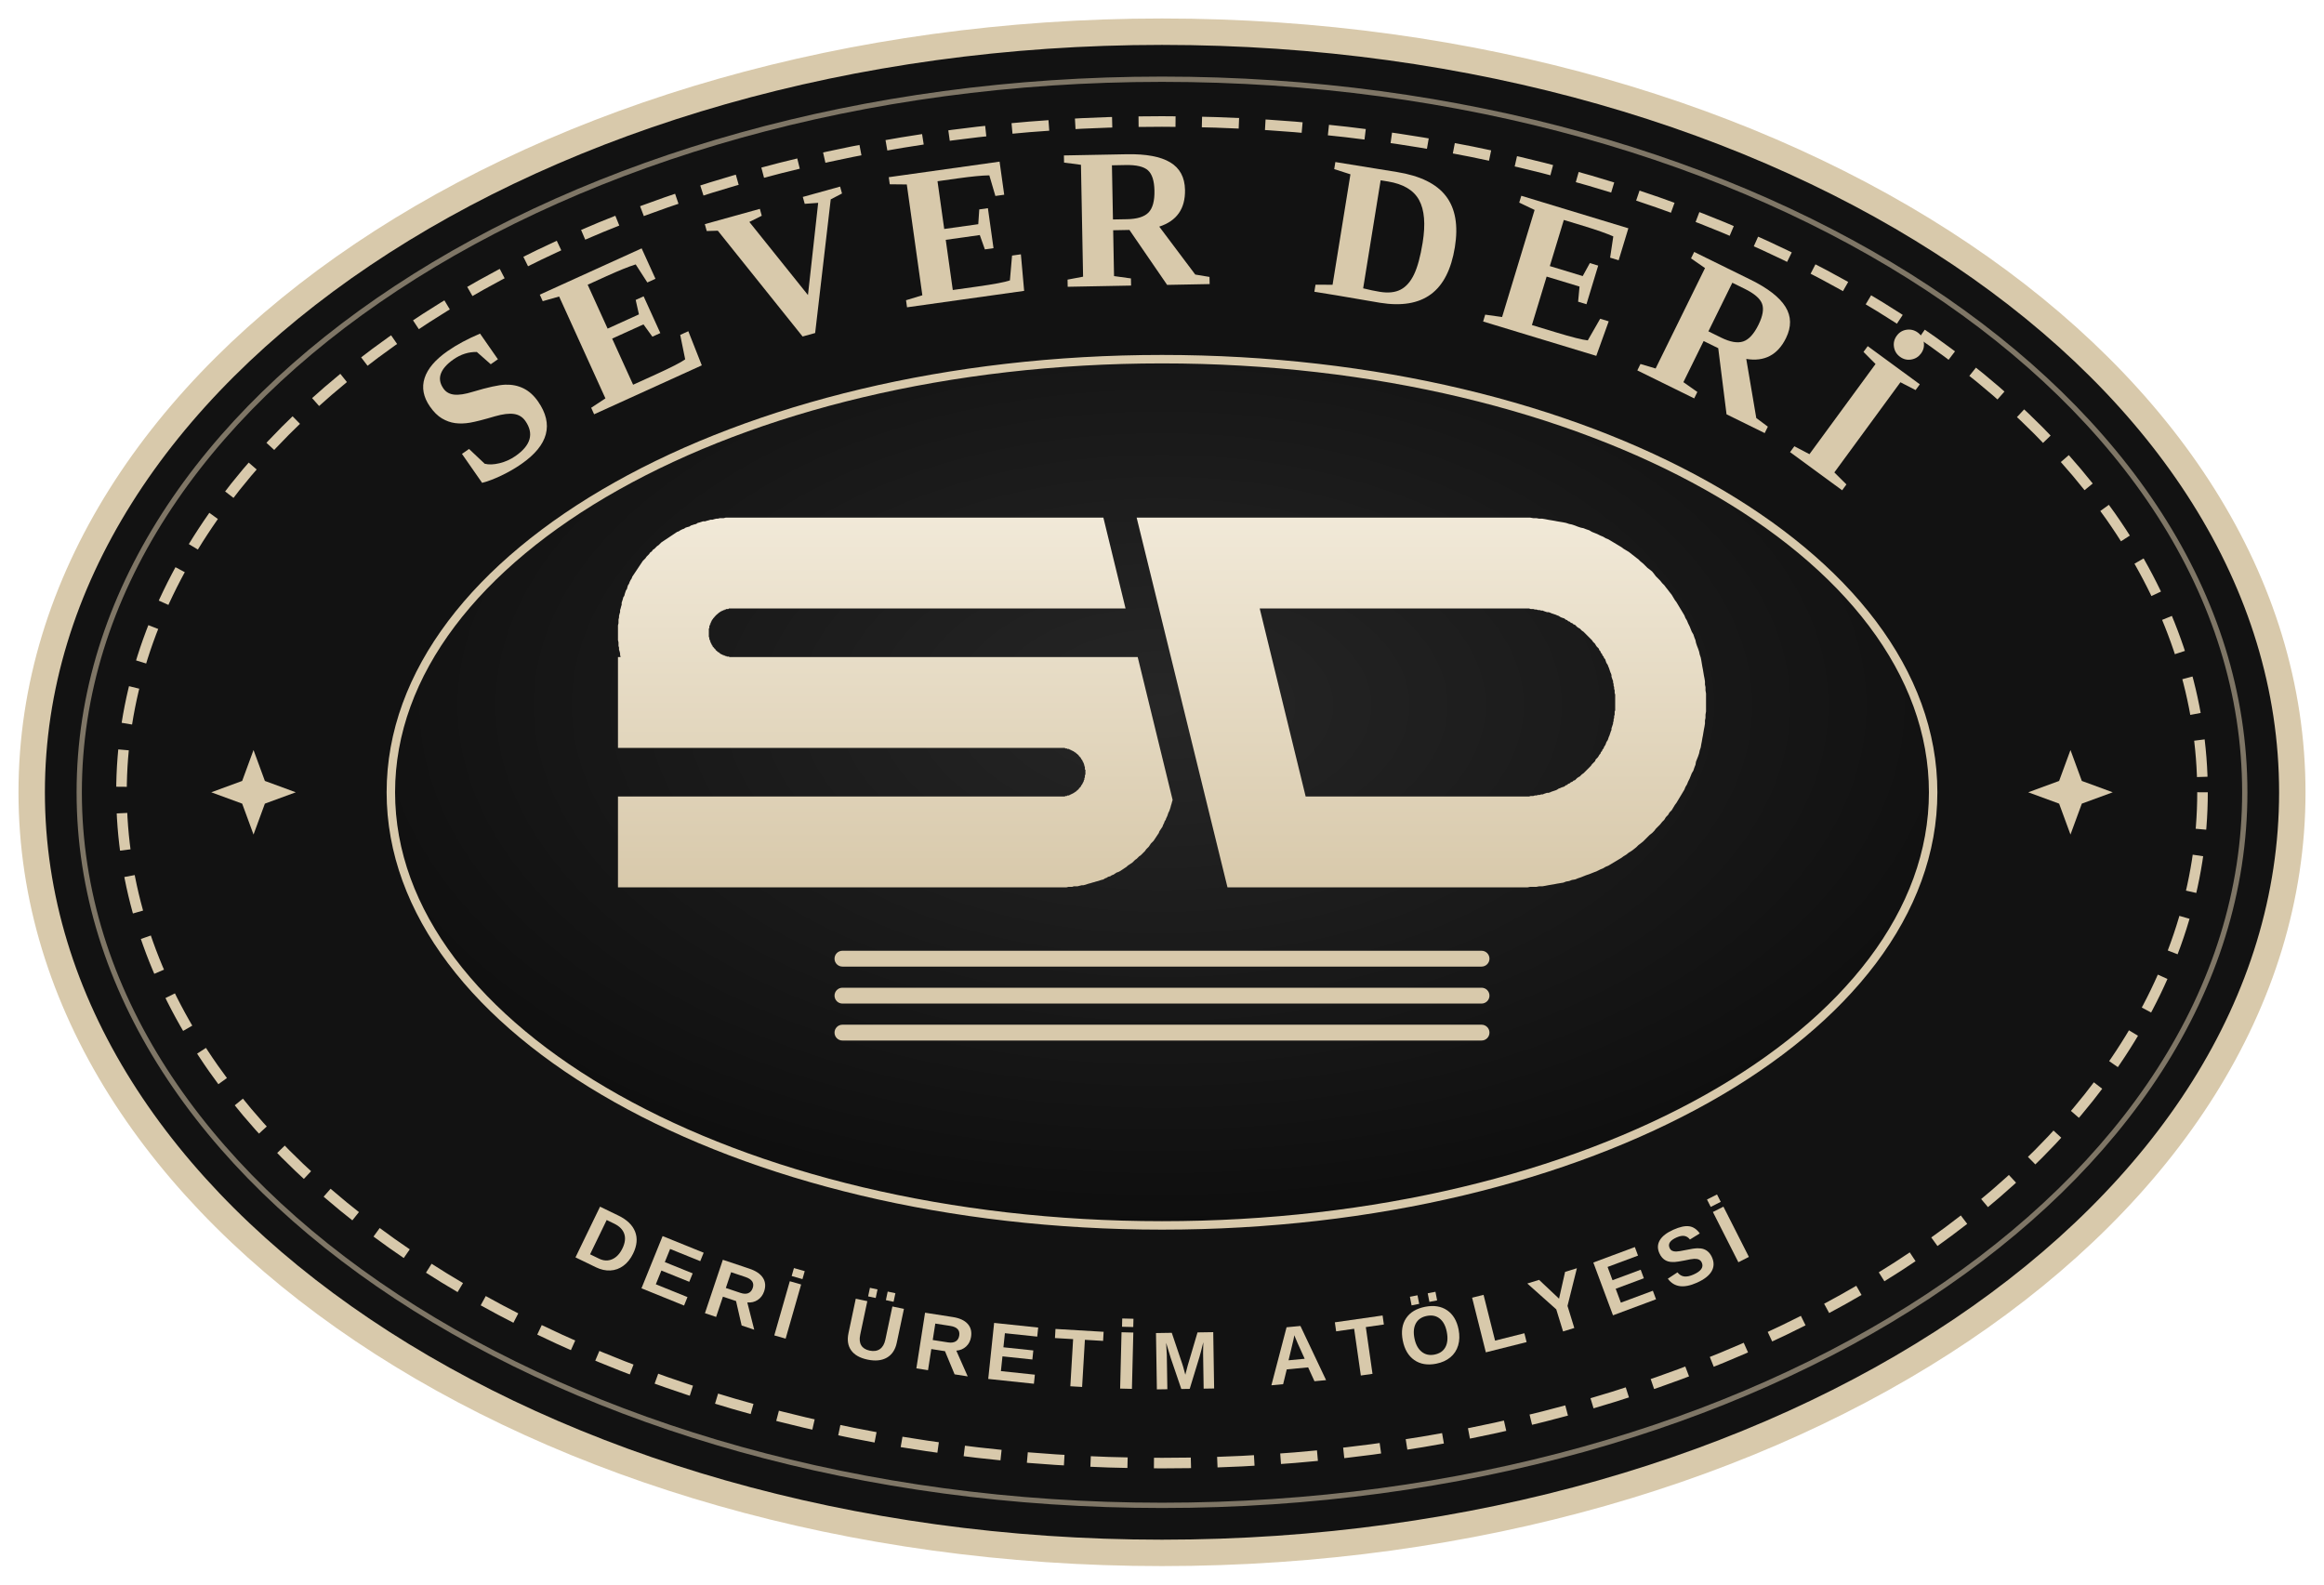
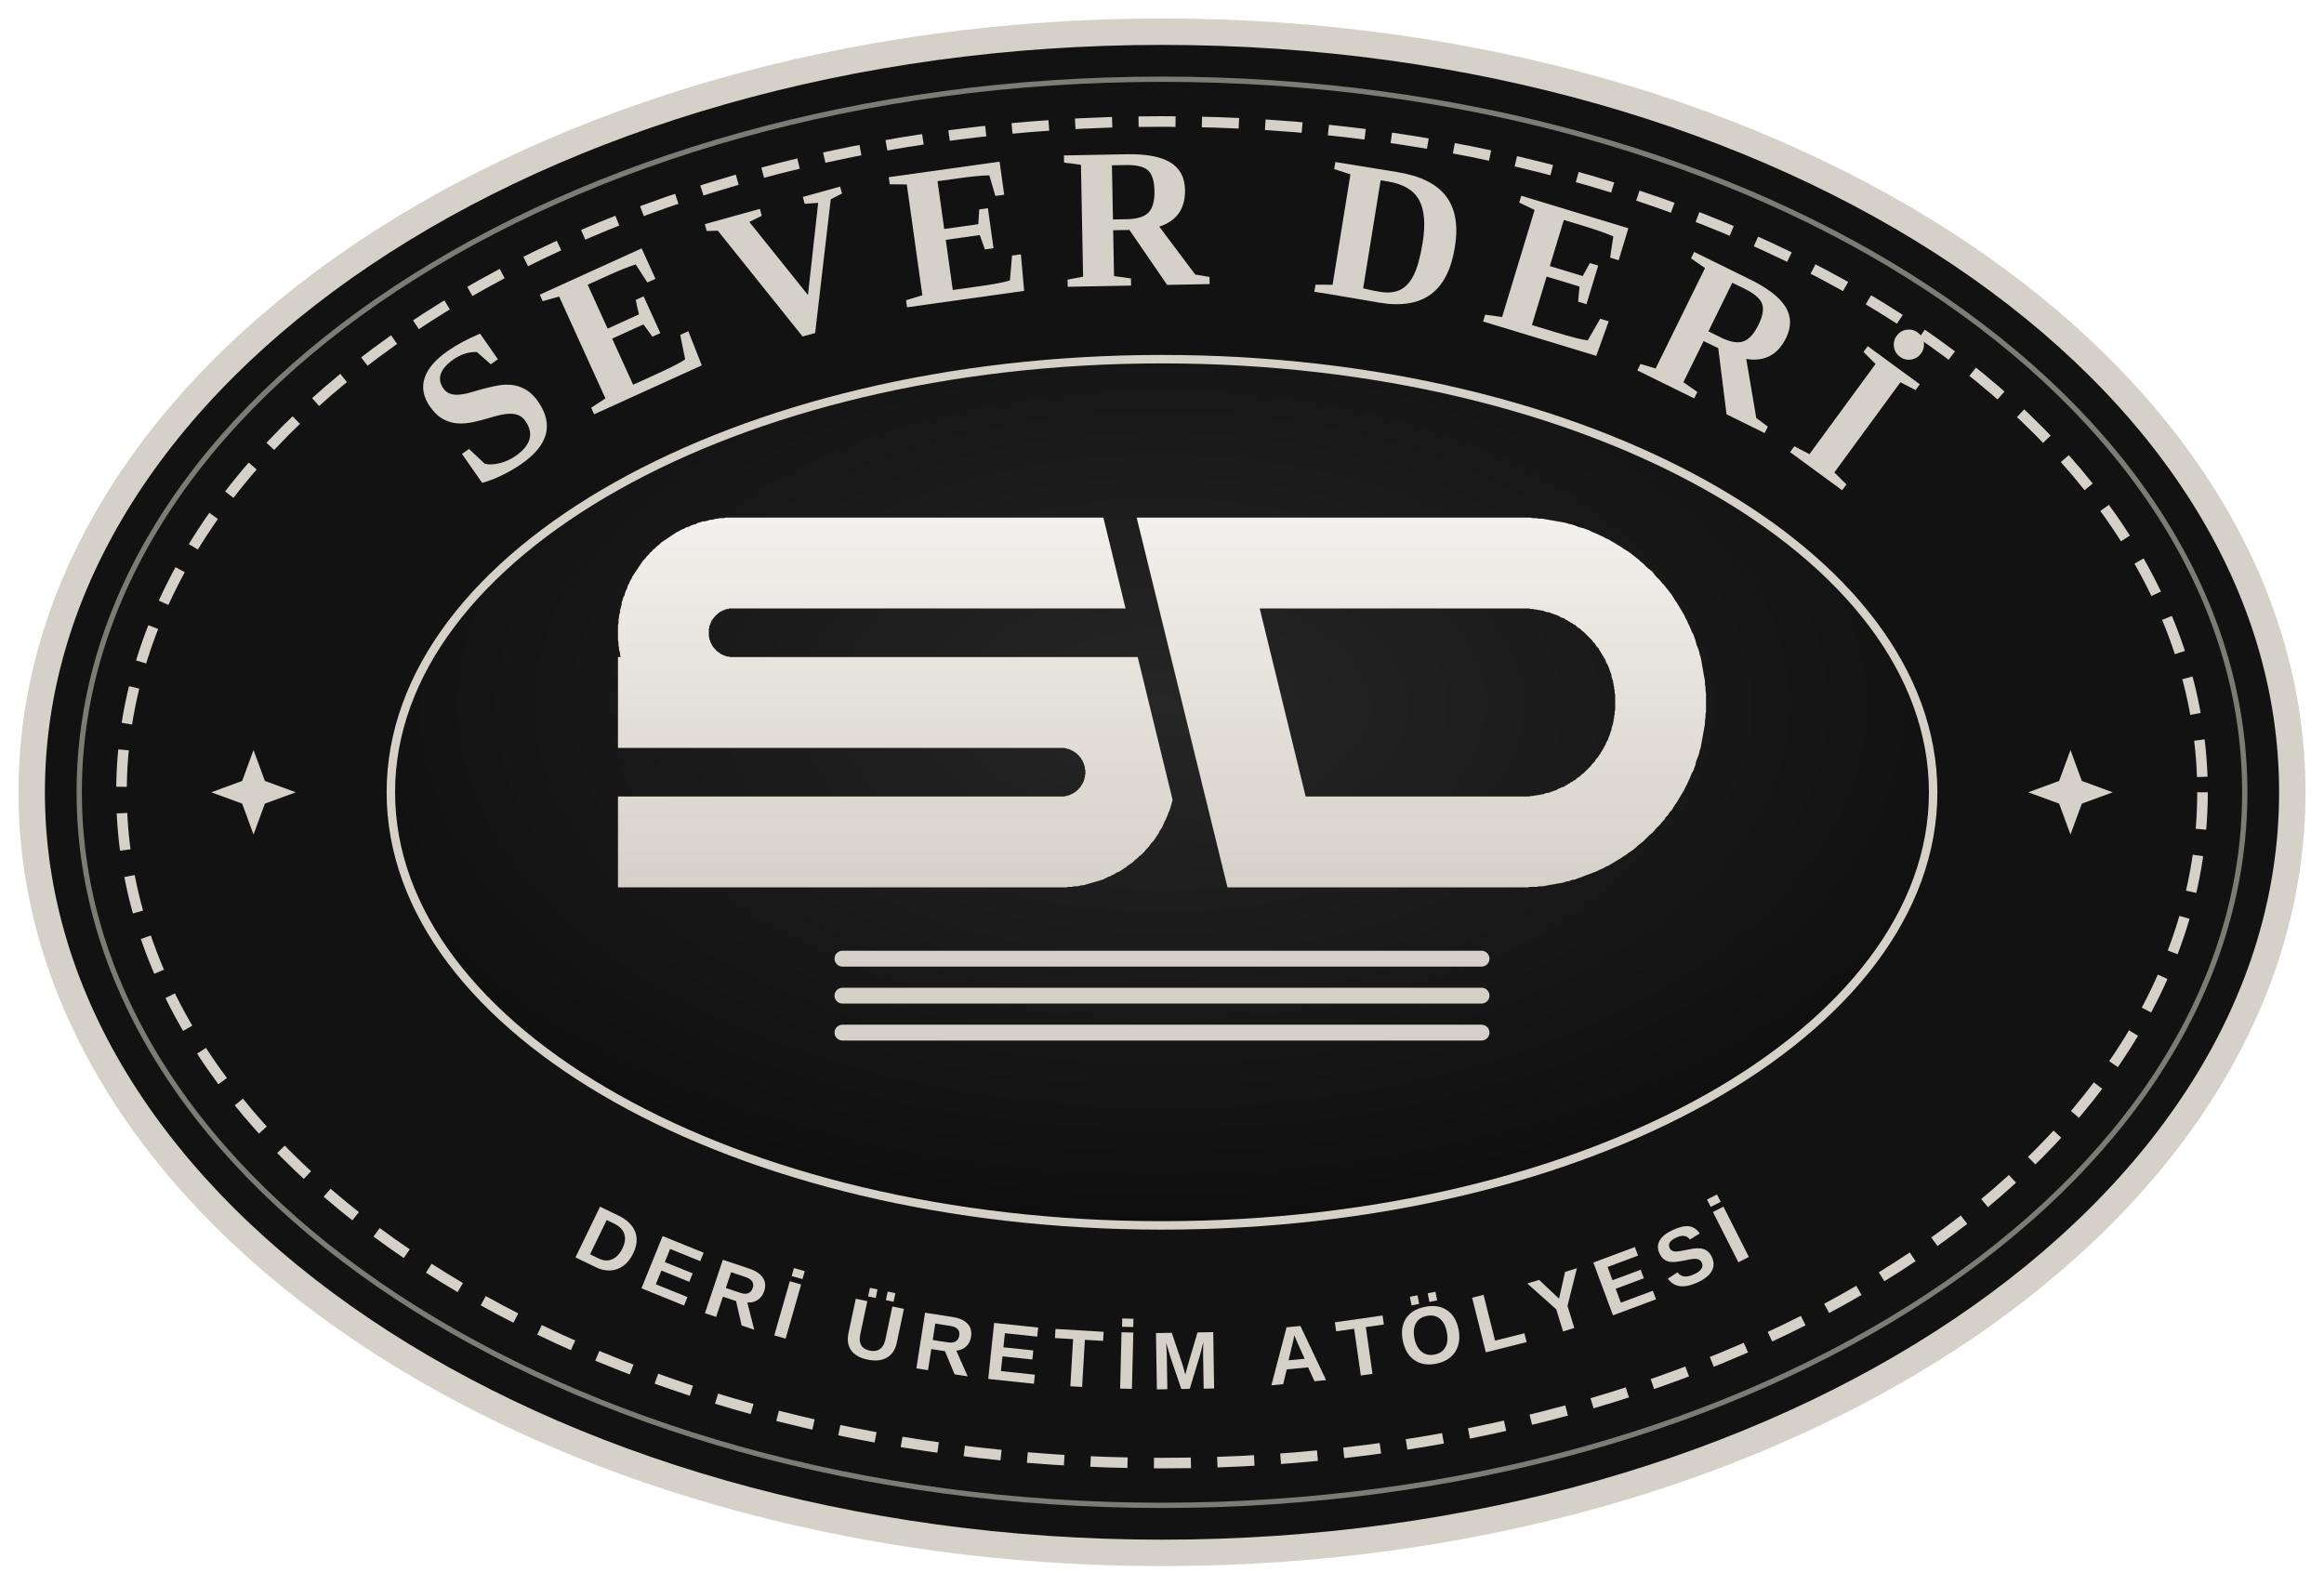
<svg xmlns="http://www.w3.org/2000/svg" viewBox="0 0 440 300" role="img" aria-label="Sever Deri">
  <defs>
    <radialGradient id="g" cx="50%" cy="40%" r="65%">
      <stop offset="0" stop-color="#262626" />
      <stop offset="1" stop-color="#0c0c0c" />
    </radialGradient>
    <linearGradient id="m" x1="0" y1="0" x2="0" y2="1">
-       <stop offset="0" stop-color="#f1e9d8" />
-       <stop offset="1" stop-color="#d8c9ab" />
+       <stop offset="0" stop-color="#f2f0ec" />
+       <stop offset="1" stop-color="#d6d1c8" />
    </linearGradient>
  </defs>
-   <ellipse cx="220" cy="150" rx="214" ry="144" fill="#121212" stroke="#d8c9ab" stroke-width="5" />
-   <ellipse cx="220" cy="150" rx="205" ry="135" fill="none" stroke="#d8c9ab" stroke-width="1" opacity=".55" />
-   <ellipse cx="220" cy="150" rx="197" ry="127" fill="none" stroke="#d8c9ab" stroke-width="2" stroke-dasharray="7 5" />
-   <ellipse cx="220" cy="150" rx="146" ry="82" fill="url(#g)" stroke="#d8c9ab" stroke-width="1.6" />
-   <g fill="#d8c9ab">
+   <ellipse cx="220" cy="150" rx="214" ry="144" fill="#121212" stroke="#d6d1c8" stroke-width="5" />
+   <ellipse cx="220" cy="150" rx="205" ry="135" fill="none" stroke="#d6d1c8" stroke-width="1" opacity=".55" />
+   <ellipse cx="220" cy="150" rx="197" ry="127" fill="none" stroke="#d6d1c8" stroke-width="2" stroke-dasharray="7 5" />
+   <ellipse cx="220" cy="150" rx="146" ry="82" fill="url(#g)" stroke="#d6d1c8" stroke-width="1.6" />
+   <g fill="#d6d1c8">
    <path transform="translate(98.83 87.31) rotate(-34.85) scale(0.01855 -0.01855) translate(-569.5 0)" d="M109 411H197L242 196Q284 147 369.0 114.0Q454 81 545 81Q832 81 832 317Q832 391 777.5 442.0Q723 493 606 533Q434 590 358.5 625.5Q283 661 231.0 709.0Q179 757 148.0 825.5Q117 894 117 994Q117 1171 237.5 1263.5Q358 1356 590 1356Q758 1356 962 1313V994H873L828 1178Q726 1252 590 1252Q467 1252 401.0 1206.5Q335 1161 335 1067Q335 1000 390.0 952.5Q445 905 562 868Q791 793 876.5 737.5Q962 682 1007.0 600.0Q1052 518 1052 407Q1052 -20 549 -20Q434 -20 314.5 -0.5Q195 19 109 51Z" />
    <path transform="translate(123.43 73.46) rotate(-24.44) scale(0.01855 -0.01855) translate(-683.0 0)" d="M35 73 207 100V1242L35 1268V1341H1177V1000H1086L1054 1217Q942 1231 730 1231H522V739H873L904 887H993V475H904L873 627H522V110H775Q1033 110 1113 126L1170 374H1261L1242 0H35Z" />
    <path transform="translate(152.90 62.85) rotate(-15.51) scale(0.01855 -0.01855) translate(-739.5 0)" d="M1456 1341V1268L1329 1241L811 -31H678L133 1241L23 1268V1341H606V1268L467 1241L844 362L1196 1241L1061 1268V1341Z" />
    <path transform="translate(183.63 56.51) rotate(-7.99) scale(0.01855 -0.01855) translate(-683.0 0)" d="M35 73 207 100V1242L35 1268V1341H1177V1000H1086L1054 1217Q942 1231 730 1231H522V739H873L904 887H993V475H904L873 627H522V110H775Q1033 110 1113 126L1170 374H1261L1242 0H35Z" />
    <path transform="translate(214.97 54.05) rotate(-1.09) scale(0.01855 -0.01855) translate(-739.5 0)" d="M523 568V100L695 73V0H48V73L207 100V1242L35 1268V1341H676Q972 1341 1118.0 1250.0Q1264 1159 1264 966Q1264 678 994 596L1352 100L1497 73V0H1063L689 568ZM952 964Q952 1114 890.0 1172.5Q828 1231 663 1231H523V678H668Q822 678 887.0 742.0Q952 806 952 964Z" />
    <path transform="translate(261.73 57.32) rotate(9.19) scale(0.01855 -0.01855) translate(-739.5 0)" d="M1047 670Q1047 960 941.0 1095.5Q835 1231 596 1231H522V114Q618 106 696 106Q826 106 901.5 162.0Q977 218 1012.0 337.5Q1047 457 1047 670ZM673 1341Q1034 1341 1206.5 1177.5Q1379 1014 1379 678Q1379 333 1214.0 164.5Q1049 -4 715 -4L266 0H36V73L208 100V1242L36 1268V1341Z" />
    <path transform="translate(292.30 64.36) rotate(16.89) scale(0.01855 -0.01855) translate(-683.0 0)" d="M35 73 207 100V1242L35 1268V1341H1177V1000H1086L1054 1217Q942 1231 730 1231H522V739H873L904 887H993V475H904L873 627H522V110H775Q1033 110 1113 126L1170 374H1261L1242 0H35Z" />
    <path transform="translate(321.50 75.79) rotate(26.20) scale(0.01855 -0.01855) translate(-739.5 0)" d="M523 568V100L695 73V0H48V73L207 100V1242L35 1268V1341H676Q972 1341 1118.0 1250.0Q1264 1159 1264 966Q1264 678 994 596L1352 100L1497 73V0H1063L689 568ZM952 964Q952 1114 890.0 1172.5Q828 1231 663 1231H523V678H668Q822 678 887.0 742.0Q952 806 952 964Z" />
    <path transform="translate(343.84 89.21) rotate(36.24) scale(0.01855 -0.01855) translate(-398.5 0)" d="M556 100 728 74V0H69V74L241 100V1241L69 1268V1341H728V1268L556 1241ZM245 1602Q245 1667 290.5 1711.0Q336 1755 399 1755Q463 1755 507.5 1710.5Q552 1666 552 1602Q552 1539 508.0 1493.5Q464 1448 399 1448Q335 1448 290.0 1492.5Q245 1537 245 1602Z" />
  </g>
-   <g fill="#d8c9ab">
+   <g fill="#d6d1c8">
    <path transform="translate(113.06 240.04) rotate(25.85) scale(0.00757 -0.00757) translate(-739.5 0)" d="M1393 715Q1393 497 1307.5 334.5Q1222 172 1065.5 86.0Q909 0 707 0H137V1409H647Q1003 1409 1198.0 1229.5Q1393 1050 1393 715ZM1096 715Q1096 942 978.0 1061.5Q860 1181 641 1181H432V228H682Q872 228 984.0 359.0Q1096 490 1096 715Z" />
    <path transform="translate(125.28 245.46) rotate(22.04) scale(0.00757 -0.00757) translate(-683.0 0)" d="M137 0V1409H1245V1181H432V827H1184V599H432V228H1286V0Z" />
    <path transform="translate(137.79 250.07) rotate(18.53) scale(0.00757 -0.00757) translate(-739.5 0)" d="M1105 0 778 535H432V0H137V1409H841Q1093 1409 1230.0 1300.5Q1367 1192 1367 989Q1367 841 1283.0 733.5Q1199 626 1056 592L1437 0ZM1070 977Q1070 1180 810 1180H432V764H818Q942 764 1006.0 820.0Q1070 876 1070 977Z" />
    <path transform="translate(147.67 253.13) rotate(15.97) scale(0.00757 -0.00757) translate(-284.5 0)" d="M137 0V1409H432V0ZM146 1547V1754H427V1547Z" />
    <path transform="translate(164.38 257.28) rotate(11.95) scale(0.00757 -0.00757) translate(-739.5 0)" d="M723 -20Q432 -20 277.5 122.0Q123 264 123 528V1409H418V551Q418 384 497.5 297.5Q577 211 731 211Q889 211 974.0 301.5Q1059 392 1059 561V1409H1354V543Q1354 275 1188.5 127.5Q1023 -20 723 -20ZM867 1530V1749H1064V1530ZM413 1530V1749H607V1530Z" />
    <path transform="translate(178.00 259.77) rotate(8.88) scale(0.00757 -0.00757) translate(-739.5 0)" d="M1105 0 778 535H432V0H137V1409H841Q1093 1409 1230.0 1300.5Q1367 1192 1367 989Q1367 841 1283.0 733.5Q1199 626 1056 592L1437 0ZM1070 977Q1070 1180 810 1180H432V764H818Q942 764 1006.0 820.0Q1070 876 1070 977Z" />
    <path transform="translate(191.21 261.50) rotate(6.02) scale(0.00757 -0.00757) translate(-683.0 0)" d="M137 0V1409H1245V1181H432V827H1184V599H432V228H1286V0Z" />
    <path transform="translate(203.76 262.52) rotate(3.38) scale(0.00757 -0.00757) translate(-625.5 0)" d="M773 1181V0H478V1181H23V1409H1229V1181Z" />
    <path transform="translate(213.19 262.92) rotate(1.42) scale(0.00757 -0.00757) translate(-284.5 0)" d="M137 0V1409H432V0ZM146 1547V1754H427V1547Z" />
    <path transform="translate(224.45 262.96) rotate(-0.91) scale(0.00757 -0.00757) translate(-853.0 0)" d="M1307 0V854Q1307 883 1307.5 912.0Q1308 941 1317 1161Q1246 892 1212 786L958 0H748L494 786L387 1161Q399 929 399 854V0H137V1409H532L784 621L806 545L854 356L917 582L1176 1409H1569V0Z" />
    <path transform="translate(245.90 261.78) rotate(-5.38) scale(0.00757 -0.00757) translate(-739.5 0)" d="M1133 0 1008 360H471L346 0H51L565 1409H913L1425 0ZM739 1192 733 1170Q723 1134 709.0 1088.0Q695 1042 537 582H942L803 987L760 1123Z" />
    <path transform="translate(258.75 260.26) rotate(-8.14) scale(0.00757 -0.00757) translate(-625.5 0)" d="M773 1181V0H478V1181H23V1409H1229V1181Z" />
    <path transform="translate(271.91 258.03) rotate(-11.07) scale(0.00757 -0.00757) translate(-796.5 0)" d="M1507 711Q1507 491 1420.0 324.0Q1333 157 1171.0 68.5Q1009 -20 793 -20Q461 -20 272.5 175.5Q84 371 84 711Q84 1050 272.0 1240.0Q460 1430 795 1430Q1130 1430 1318.5 1238.0Q1507 1046 1507 711ZM1206 711Q1206 939 1098.0 1068.5Q990 1198 795 1198Q597 1198 489.0 1069.5Q381 941 381 711Q381 479 491.5 345.5Q602 212 793 212Q991 212 1098.5 342.0Q1206 472 1206 711ZM923 1530V1749H1120V1530ZM469 1530V1749H663V1530Z" />
    <path transform="translate(284.90 255.13) rotate(-14.11) scale(0.00757 -0.00757) translate(-625.5 0)" d="M137 0V1409H432V228H1188V0Z" />
    <path transform="translate(296.99 251.75) rotate(-17.12) scale(0.00757 -0.00757) translate(-683.0 0)" d="M831 578V0H537V578L35 1409H344L682 813L1024 1409H1333Z" />
    <path transform="translate(309.26 247.58) rotate(-20.43) scale(0.00757 -0.00757) translate(-683.0 0)" d="M137 0V1409H1245V1181H432V827H1184V599H432V228H1286V0Z" />
    <path transform="translate(321.21 242.71) rotate(-23.97) scale(0.00757 -0.00757) translate(-683.0 0)" d="M1286 406Q1286 199 1132.5 89.5Q979 -20 682 -20Q411 -20 257.0 76.0Q103 172 59 367L344 414Q373 302 457.0 251.5Q541 201 690 201Q999 201 999 389Q999 449 963.5 488.0Q928 527 863.5 553.0Q799 579 616 616Q458 653 396.0 675.5Q334 698 284.0 728.5Q234 759 199.0 802.0Q164 845 144.5 903.0Q125 961 125 1036Q125 1227 268.5 1328.5Q412 1430 686 1430Q948 1430 1079.5 1348.0Q1211 1266 1249 1077L963 1038Q941 1129 873.5 1175.0Q806 1221 680 1221Q412 1221 412 1053Q412 998 440.5 963.0Q469 928 525.0 903.5Q581 879 752 842Q955 799 1042.5 762.5Q1130 726 1181.0 677.5Q1232 629 1259.0 561.5Q1286 494 1286 406Z" />
    <path transform="translate(330.12 238.47) rotate(-26.88) scale(0.00757 -0.00757) translate(-284.5 0)" d="M137 0V1409H432V0ZM146 1547V1754H427V1547Z" />
  </g>
-   <polygon fill="#d8c9ab" points="48.00,142.00 50.15,147.85 56.00,150.00 50.15,152.15 48.00,158.00 45.85,152.15 40.00,150.00 45.85,147.85" />
-   <polygon fill="#d8c9ab" points="392.00,142.00 394.15,147.85 400.00,150.00 394.15,152.15 392.00,158.00 389.85,152.15 384.00,150.00 389.85,147.85" />
+   <polygon fill="#d6d1c8" points="48.00,142.00 50.15,147.85 56.00,150.00 50.15,152.15 48.00,158.00 45.85,152.15 40.00,150.00 45.85,147.85" />
+   <polygon fill="#d6d1c8" points="392.00,142.00 394.15,147.85 400.00,150.00 394.15,152.15 392.00,158.00 389.85,152.15 384.00,150.00 389.85,147.85" />
  <path fill="url(#m)" fill-rule="evenodd" d="M137.0 98.1 L136.7 98.1 L136.3 98.1 L135.9 98.2 L135.6 98.2 L135.2 98.3 L134.9 98.4 L134.5 98.4 L134.2 98.5 L133.8 98.6 L133.5 98.7 L133.1 98.7 L132.8 98.8 L132.5 98.9 L132.1 99.0 L131.8 99.2 L131.4 99.3 L131.1 99.4 L130.8 99.5 L130.5 99.7 L130.1 99.8 L129.8 99.9 L129.5 100.1 L129.2 100.2 L128.8 100.4 L128.5 100.6 L128.2 100.7 L127.9 100.9 L127.6 101.1 L127.3 101.3 L127.0 101.5 L126.7 101.7 L126.4 101.9 L126.1 102.1 L125.8 102.3 L125.5 102.5 L125.2 102.7 L125.0 102.9 L124.7 103.2 L124.4 103.4 L124.2 103.6 L123.9 103.9 L123.6 104.1 L123.4 104.4 L123.1 104.6 L122.9 104.9 L122.6 105.2 L122.4 105.4 L122.2 105.7 L121.9 106.0 L121.7 106.2 L121.5 106.5 L121.3 106.8 L121.1 107.1 L120.9 107.4 L120.7 107.7 L120.5 108.0 L120.3 108.3 L120.1 108.6 L119.9 108.9 L119.7 109.2 L119.6 109.5 L119.4 109.8 L119.2 110.2 L119.1 110.5 L118.9 110.8 L118.8 111.1 L118.7 111.5 L118.5 111.8 L118.4 112.1 L118.3 112.4 L118.2 112.8 L118.0 113.1 L117.9 113.5 L117.8 113.8 L117.7 114.1 L117.7 114.5 L117.6 114.8 L117.5 115.2 L117.4 115.5 L117.4 115.9 L117.3 116.2 L117.2 116.6 L117.2 116.9 L117.1 117.3 L117.1 117.7 L117.1 118.0 L117.0 118.4 L117.0 118.7 L117.0 119.1 L117.0 119.4 L117.0 119.8 L117.0 120.1 L117.0 120.5 L117.0 120.9 L117.0 121.2 L117.1 121.6 L117.1 121.9 L117.1 122.3 L117.2 122.6 L117.2 123.0 L117.3 123.3 L117.4 123.7 L117.4 124.0 L117.5 124.4 L117.5 124.4 L117.0 124.4 L117.0 141.6 L138.8 141.6 L200.9 141.6 L200.9 141.6 L201.0 141.6 L201.1 141.6 L201.2 141.6 L201.2 141.6 L201.3 141.6 L201.4 141.6 L201.5 141.6 L201.5 141.6 L201.6 141.6 L201.7 141.7 L201.8 141.7 L201.8 141.7 L201.9 141.7 L202.0 141.7 L202.0 141.7 L202.1 141.8 L202.2 141.8 L202.3 141.8 L202.3 141.8 L202.4 141.8 L202.5 141.9 L202.6 141.9 L202.6 141.9 L202.7 142.0 L202.8 142.0 L202.8 142.0 L202.9 142.1 L203.0 142.1 L203.0 142.1 L203.1 142.2 L203.2 142.2 L203.2 142.2 L203.3 142.3 L203.4 142.3 L203.4 142.4 L203.5 142.4 L203.5 142.4 L203.6 142.5 L203.7 142.5 L203.7 142.6 L203.8 142.6 L203.8 142.7 L203.9 142.7 L204.0 142.8 L204.0 142.8 L204.1 142.9 L204.1 142.9 L204.2 143.0 L204.2 143.0 L204.3 143.1 L204.3 143.2 L204.4 143.2 L204.4 143.3 L204.5 143.3 L204.5 143.4 L204.6 143.4 L204.6 143.5 L204.7 143.6 L204.7 143.6 L204.7 143.7 L204.8 143.8 L204.8 143.8 L204.9 143.9 L204.9 144.0 L204.9 144.0 L205.0 144.1 L205.0 144.2 L205.0 144.2 L205.1 144.3 L205.1 144.4 L205.1 144.4 L205.2 144.5 L205.2 144.6 L205.2 144.6 L205.2 144.7 L205.3 144.8 L205.3 144.9 L205.3 144.9 L205.3 145.0 L205.3 145.1 L205.4 145.1 L205.4 145.2 L205.4 145.3 L205.4 145.4 L205.4 145.4 L205.4 145.5 L205.4 145.6 L205.4 145.7 L205.5 145.7 L205.5 145.8 L205.5 145.9 L205.5 146.0 L205.5 146.0 L205.5 146.1 L205.5 146.2 L205.5 146.3 L205.5 146.3 L205.5 146.4 L205.5 146.5 L205.5 146.6 L205.5 146.7 L205.4 146.7 L205.4 146.8 L205.4 146.9 L205.4 147.0 L205.4 147.0 L205.4 147.1 L205.4 147.2 L205.4 147.2 L205.3 147.3 L205.3 147.4 L205.3 147.5 L205.3 147.5 L205.3 147.6 L205.2 147.7 L205.2 147.8 L205.2 147.8 L205.2 147.9 L205.1 148.0 L205.1 148.0 L205.1 148.1 L205.0 148.2 L205.0 148.2 L205.0 148.3 L204.9 148.4 L204.9 148.4 L204.9 148.5 L204.8 148.6 L204.8 148.6 L204.7 148.7 L204.7 148.8 L204.7 148.8 L204.6 148.9 L204.6 149.0 L204.5 149.0 L204.5 149.1 L204.4 149.1 L204.4 149.2 L204.3 149.2 L204.3 149.3 L204.2 149.4 L204.2 149.4 L204.1 149.5 L204.1 149.5 L204.0 149.6 L204.0 149.6 L203.9 149.7 L203.8 149.7 L203.8 149.8 L203.7 149.8 L203.7 149.9 L203.6 149.9 L203.5 150.0 L203.5 150.0 L203.4 150.0 L203.4 150.1 L203.3 150.1 L203.2 150.2 L203.2 150.2 L203.1 150.2 L203.0 150.3 L203.0 150.3 L202.9 150.3 L202.8 150.4 L202.8 150.4 L202.7 150.4 L202.6 150.5 L202.6 150.5 L202.5 150.5 L202.4 150.6 L202.3 150.6 L202.3 150.6 L202.2 150.6 L202.1 150.6 L202.0 150.7 L202.0 150.7 L201.9 150.7 L201.8 150.7 L201.8 150.7 L201.7 150.7 L201.6 150.8 L201.5 150.8 L201.5 150.8 L201.4 150.8 L201.3 150.8 L201.2 150.8 L201.2 150.8 L201.1 150.8 L201.0 150.8 L200.9 150.8 L200.9 150.8 L117.0 150.8 L117.0 168.0 L200.9 168.0 L201.2 168.0 L201.6 168.0 L201.9 168.0 L202.3 167.9 L202.6 167.9 L203.0 167.9 L203.3 167.8 L203.7 167.8 L204.0 167.8 L204.4 167.7 L204.8 167.6 L205.1 167.6 L205.5 167.5 L205.8 167.4 L206.1 167.3 L206.5 167.2 L206.8 167.1 L207.2 167.0 L207.5 166.9 L207.9 166.8 L208.2 166.7 L208.5 166.6 L208.9 166.5 L209.2 166.3 L209.5 166.2 L209.8 166.0 L210.2 165.9 L210.5 165.7 L210.8 165.6 L211.1 165.4 L211.4 165.2 L211.7 165.1 L212.1 164.9 L212.4 164.7 L212.7 164.5 L213.0 164.3 L213.3 164.1 L213.5 163.9 L213.8 163.7 L214.1 163.5 L214.4 163.3 L214.7 163.0 L214.9 162.8 L215.2 162.6 L215.5 162.3 L215.7 162.1 L216.0 161.9 L216.3 161.6 L216.5 161.4 L216.8 161.1 L217.0 160.8 L217.2 160.6 L217.5 160.3 L217.7 160.0 L217.9 159.7 L218.1 159.5 L218.4 159.2 L218.6 158.9 L218.8 158.6 L219.0 158.3 L219.2 158.0 L219.4 157.7 L219.5 157.4 L219.7 157.1 L219.9 156.8 L220.1 156.5 L220.2 156.2 L220.4 155.8 L220.5 155.5 L220.7 155.2 L220.8 154.9 L221.0 154.5 L221.1 154.2 L221.2 153.9 L221.4 153.5 L221.5 153.2 L221.6 152.9 L221.7 152.5 L221.8 152.2 L221.9 151.8 L222.0 151.5 L222.0 151.4 L215.4 124.4 L200.9 124.4 L138.8 124.4 L138.7 124.4 L138.6 124.4 L138.6 124.4 L138.5 124.4 L138.4 124.4 L138.3 124.4 L138.3 124.4 L138.2 124.4 L138.1 124.4 L138.0 124.3 L138.0 124.3 L137.9 124.3 L137.8 124.3 L137.7 124.3 L137.7 124.3 L137.6 124.3 L137.5 124.2 L137.4 124.2 L137.4 124.2 L137.3 124.2 L137.2 124.1 L137.2 124.1 L137.1 124.1 L137.0 124.1 L137.0 124.0 L136.9 124.0 L136.8 124.0 L136.7 123.9 L136.7 123.9 L136.6 123.9 L136.5 123.8 L136.5 123.8 L136.4 123.8 L136.3 123.7 L136.3 123.7 L136.2 123.6 L136.2 123.6 L136.1 123.5 L136.0 123.5 L136.0 123.5 L135.9 123.4 L135.9 123.4 L135.8 123.3 L135.7 123.3 L135.7 123.2 L135.6 123.2 L135.6 123.1 L135.5 123.1 L135.5 123.0 L135.4 122.9 L135.4 122.9 L135.3 122.8 L135.3 122.8 L135.2 122.7 L135.2 122.7 L135.1 122.6 L135.1 122.5 L135.0 122.5 L135.0 122.4 L134.9 122.4 L134.9 122.3 L134.9 122.2 L134.8 122.2 L134.8 122.1 L134.7 122.0 L134.7 122.0 L134.7 121.9 L134.6 121.8 L134.6 121.8 L134.6 121.7 L134.5 121.6 L134.5 121.6 L134.5 121.5 L134.5 121.4 L134.4 121.3 L134.4 121.3 L134.4 121.2 L134.4 121.1 L134.3 121.1 L134.3 121.0 L134.3 120.9 L134.3 120.8 L134.3 120.8 L134.3 120.7 L134.2 120.6 L134.2 120.5 L134.2 120.5 L134.2 120.4 L134.2 120.3 L134.2 120.2 L134.2 120.2 L134.2 120.1 L134.2 120.0 L134.2 119.9 L134.2 119.9 L134.2 119.8 L134.2 119.7 L134.2 119.6 L134.2 119.6 L134.2 119.5 L134.2 119.4 L134.2 119.3 L134.2 119.3 L134.2 119.2 L134.2 119.1 L134.2 119.0 L134.2 119.0 L134.3 118.9 L134.3 118.8 L134.3 118.7 L134.3 118.7 L134.3 118.6 L134.3 118.5 L134.4 118.4 L134.4 118.4 L134.4 118.3 L134.4 118.2 L134.5 118.2 L134.5 118.1 L134.5 118.0 L134.5 118.0 L134.6 117.9 L134.6 117.8 L134.6 117.7 L134.7 117.7 L134.7 117.6 L134.7 117.5 L134.8 117.5 L134.8 117.4 L134.9 117.3 L134.9 117.3 L134.9 117.2 L135.0 117.2 L135.0 117.1 L135.1 117.0 L135.1 117.0 L135.2 116.9 L135.2 116.9 L135.3 116.8 L135.3 116.7 L135.4 116.7 L135.4 116.6 L135.5 116.6 L135.5 116.5 L135.6 116.5 L135.6 116.4 L135.7 116.4 L135.7 116.3 L135.8 116.3 L135.9 116.2 L135.9 116.2 L136.0 116.1 L136.0 116.1 L136.1 116.0 L136.2 116.0 L136.2 115.9 L136.3 115.9 L136.3 115.9 L136.4 115.8 L136.5 115.8 L136.5 115.7 L136.6 115.7 L136.7 115.7 L136.7 115.6 L136.8 115.6 L136.9 115.6 L137.0 115.5 L137.0 115.5 L137.1 115.5 L137.2 115.5 L137.2 115.4 L137.3 115.4 L137.4 115.4 L137.4 115.4 L137.5 115.3 L137.6 115.3 L137.7 115.3 L137.7 115.3 L137.8 115.3 L137.9 115.3 L138.0 115.2 L138.0 115.2 L138.1 115.2 L138.2 115.2 L138.3 115.2 L138.3 115.2 L138.4 115.2 L138.5 115.2 L138.6 115.2 L138.6 115.2 L138.7 115.2 L138.8 115.2 L213.1 115.2 L208.9 98.0 L138.8 98.0 L138.4 98.0 L138.1 98.0 L137.7 98.0 L137.4 98.0ZM288.6 168.0 L289.2 168.0 L289.7 167.9 L290.3 167.9 L290.9 167.9 L291.4 167.8 L292.0 167.8 L292.6 167.7 L293.1 167.6 L293.7 167.5 L294.3 167.4 L294.8 167.3 L295.4 167.2 L296.0 167.1 L296.5 166.9 L297.1 166.8 L297.6 166.6 L298.2 166.5 L298.7 166.3 L299.3 166.1 L299.8 165.9 L300.3 165.7 L300.9 165.5 L301.4 165.3 L301.9 165.1 L302.4 164.9 L303.0 164.6 L303.5 164.4 L304.0 164.1 L304.5 163.9 L305.0 163.6 L305.5 163.3 L306.0 163.0 L306.5 162.7 L307.0 162.4 L307.4 162.1 L307.9 161.8 L308.4 161.4 L308.9 161.1 L309.3 160.8 L309.8 160.4 L310.2 160.0 L310.6 159.7 L311.1 159.3 L311.5 158.9 L311.9 158.5 L312.3 158.1 L312.8 157.7 L313.2 157.3 L313.5 156.9 L313.9 156.5 L314.3 156.1 L314.7 155.6 L315.1 155.2 L315.4 154.7 L315.8 154.3 L316.1 153.8 L316.5 153.4 L316.8 152.9 L317.1 152.4 L317.4 152.0 L317.7 151.5 L318.0 151.0 L318.3 150.5 L318.6 150.0 L318.9 149.5 L319.1 149.0 L319.4 148.5 L319.6 148.0 L319.9 147.4 L320.1 146.9 L320.3 146.4 L320.6 145.9 L320.8 145.3 L321.0 144.8 L321.1 144.2 L321.3 143.7 L321.5 143.2 L321.7 142.6 L321.8 142.1 L322.0 141.5 L322.1 140.9 L322.2 140.4 L322.3 139.8 L322.4 139.3 L322.5 138.7 L322.6 138.1 L322.7 137.6 L322.8 137.0 L322.8 136.4 L322.9 135.9 L322.9 135.3 L323.0 134.7 L323.0 134.1 L323.0 133.6 L323.0 133.0 L323.0 132.4 L323.0 131.8 L323.0 131.3 L322.9 130.7 L322.9 130.1 L322.8 129.6 L322.8 129.0 L322.7 128.4 L322.6 127.9 L322.5 127.3 L322.4 126.7 L322.3 126.2 L322.2 125.6 L322.1 125.0 L322.0 124.5 L321.8 123.9 L321.7 123.4 L321.5 122.8 L321.3 122.3 L321.1 121.7 L321.0 121.2 L320.8 120.7 L320.6 120.1 L320.3 119.6 L320.1 119.1 L319.9 118.6 L319.6 118.0 L319.4 117.5 L319.1 117.0 L318.9 116.5 L318.6 116.0 L318.3 115.5 L318.0 115.0 L317.7 114.5 L317.4 114.0 L317.1 113.6 L316.8 113.1 L316.5 112.6 L316.1 112.1 L315.8 111.7 L315.4 111.2 L315.1 110.8 L314.7 110.4 L314.3 109.9 L313.9 109.5 L313.5 109.1 L313.2 108.7 L312.8 108.2 L312.3 107.8 L311.9 107.5 L311.5 107.1 L311.1 106.7 L310.6 106.3 L310.2 105.9 L309.8 105.6 L309.3 105.2 L308.9 104.9 L308.4 104.5 L307.9 104.2 L307.4 103.9 L307.0 103.6 L306.5 103.3 L306.0 103.0 L305.5 102.7 L305.0 102.4 L304.5 102.1 L304.0 101.9 L303.5 101.6 L303.0 101.4 L302.4 101.1 L301.9 100.9 L301.4 100.7 L300.9 100.4 L300.3 100.2 L299.8 100.0 L299.3 99.9 L298.7 99.7 L298.2 99.5 L297.6 99.3 L297.1 99.2 L296.5 99.0 L296.0 98.9 L295.4 98.8 L294.8 98.7 L294.3 98.6 L293.7 98.5 L293.1 98.4 L292.6 98.3 L292.0 98.2 L291.4 98.2 L290.9 98.1 L290.3 98.1 L289.7 98.0 L289.2 98.0 L288.6 98.0 L288.0 98.0 L215.2 98.0 L232.4 168.0 L288.0 168.0ZM288.6 115.2 L288.9 115.2 L289.2 115.2 L289.5 115.2 L289.8 115.3 L290.0 115.3 L290.3 115.3 L290.6 115.4 L290.9 115.4 L291.2 115.5 L291.5 115.5 L291.8 115.6 L292.1 115.6 L292.3 115.7 L292.6 115.8 L292.9 115.9 L293.2 115.9 L293.5 116.0 L293.7 116.1 L294.0 116.2 L294.3 116.3 L294.6 116.4 L294.8 116.5 L295.1 116.6 L295.4 116.8 L295.6 116.9 L295.9 117.0 L296.2 117.1 L296.4 117.3 L296.7 117.4 L296.9 117.6 L297.2 117.7 L297.4 117.9 L297.7 118.0 L297.9 118.2 L298.2 118.3 L298.4 118.5 L298.6 118.7 L298.9 118.9 L299.1 119.0 L299.3 119.2 L299.5 119.4 L299.8 119.6 L300.0 119.8 L300.2 120.0 L300.4 120.2 L300.6 120.4 L300.8 120.6 L301.0 120.8 L301.2 121.0 L301.4 121.2 L301.6 121.5 L301.8 121.7 L302.0 121.9 L302.1 122.1 L302.3 122.4 L302.5 122.6 L302.7 122.8 L302.8 123.1 L303.0 123.3 L303.1 123.6 L303.3 123.8 L303.4 124.1 L303.6 124.3 L303.7 124.6 L303.9 124.8 L304.0 125.1 L304.1 125.4 L304.2 125.6 L304.4 125.9 L304.5 126.2 L304.6 126.4 L304.7 126.7 L304.8 127.0 L304.9 127.3 L305.0 127.5 L305.1 127.8 L305.1 128.1 L305.2 128.4 L305.3 128.7 L305.4 128.9 L305.4 129.2 L305.5 129.5 L305.5 129.8 L305.6 130.1 L305.6 130.4 L305.7 130.7 L305.7 131.0 L305.7 131.2 L305.8 131.5 L305.8 131.8 L305.8 132.1 L305.8 132.4 L305.8 132.7 L305.8 133.0 L305.8 133.3 L305.8 133.6 L305.8 133.9 L305.8 134.2 L305.8 134.5 L305.7 134.7 L305.7 135.0 L305.7 135.3 L305.6 135.6 L305.6 135.9 L305.5 136.2 L305.5 136.5 L305.4 136.8 L305.4 137.0 L305.3 137.3 L305.2 137.6 L305.1 137.9 L305.1 138.2 L305.0 138.4 L304.9 138.7 L304.8 139.0 L304.7 139.3 L304.6 139.5 L304.5 139.8 L304.4 140.1 L304.2 140.4 L304.1 140.6 L304.0 140.9 L303.9 141.1 L303.7 141.4 L303.6 141.7 L303.4 141.9 L303.3 142.2 L303.1 142.4 L303.0 142.7 L302.8 142.9 L302.7 143.1 L302.5 143.4 L302.3 143.6 L302.1 143.8 L302.0 144.1 L301.8 144.3 L301.6 144.5 L301.4 144.7 L301.2 145.0 L301.0 145.2 L300.8 145.4 L300.6 145.6 L300.4 145.8 L300.2 146.0 L300.0 146.2 L299.8 146.4 L299.5 146.6 L299.3 146.8 L299.1 147.0 L298.9 147.1 L298.6 147.3 L298.4 147.5 L298.2 147.7 L297.9 147.8 L297.7 148.0 L297.4 148.1 L297.2 148.3 L296.9 148.4 L296.7 148.6 L296.4 148.7 L296.2 148.9 L295.9 149.0 L295.6 149.1 L295.4 149.2 L295.1 149.3 L294.8 149.5 L294.6 149.6 L294.3 149.7 L294.0 149.8 L293.7 149.9 L293.5 150.0 L293.2 150.1 L292.9 150.1 L292.6 150.2 L292.3 150.3 L292.1 150.4 L291.8 150.4 L291.5 150.5 L291.2 150.5 L290.9 150.6 L290.6 150.6 L290.3 150.7 L290.0 150.7 L289.8 150.7 L289.5 150.8 L289.2 150.8 L288.9 150.8 L288.6 150.8 L288.3 150.8 L288.0 150.8 L247.2 150.8 L238.5 115.2 L288.0 115.2 L288.3 115.2Z" />
-   <rect x="158" y="180.0" width="124" height="3" rx="1.5" fill="#d8c9ab" />
-   <rect x="158" y="187.0" width="124" height="3" rx="1.5" fill="#d8c9ab" />
-   <rect x="158" y="194.0" width="124" height="3" rx="1.5" fill="#d8c9ab" />
+   <rect x="158" y="180.0" width="124" height="3" rx="1.5" fill="#d6d1c8" />
+   <rect x="158" y="187.0" width="124" height="3" rx="1.5" fill="#d6d1c8" />
+   <rect x="158" y="194.0" width="124" height="3" rx="1.5" fill="#d6d1c8" />
</svg>
